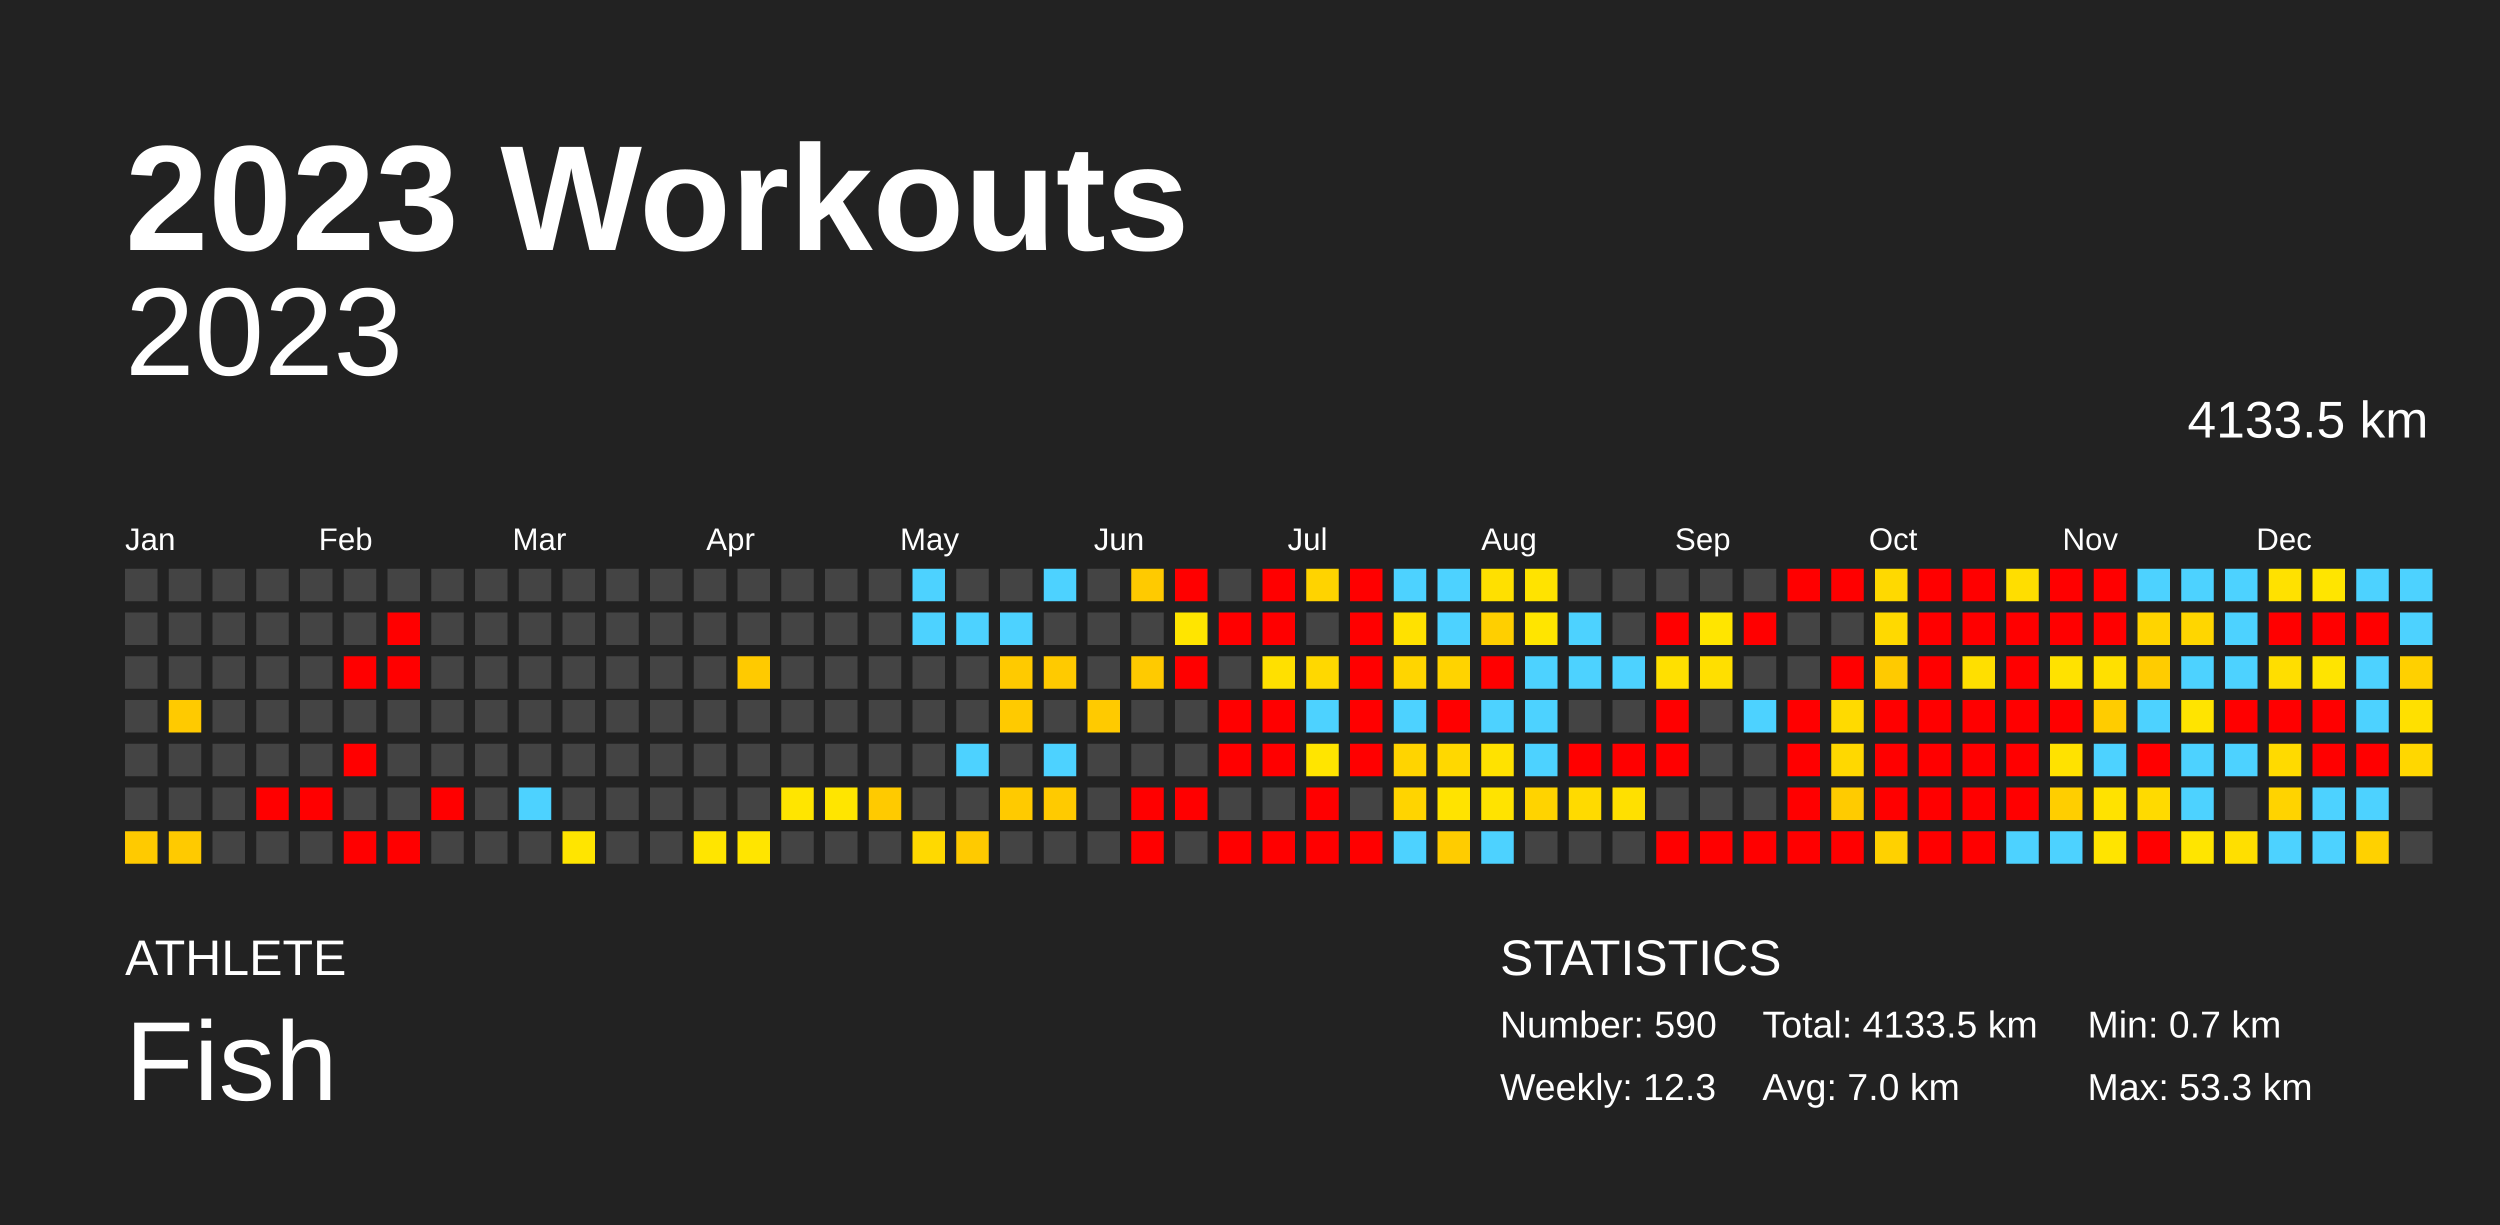
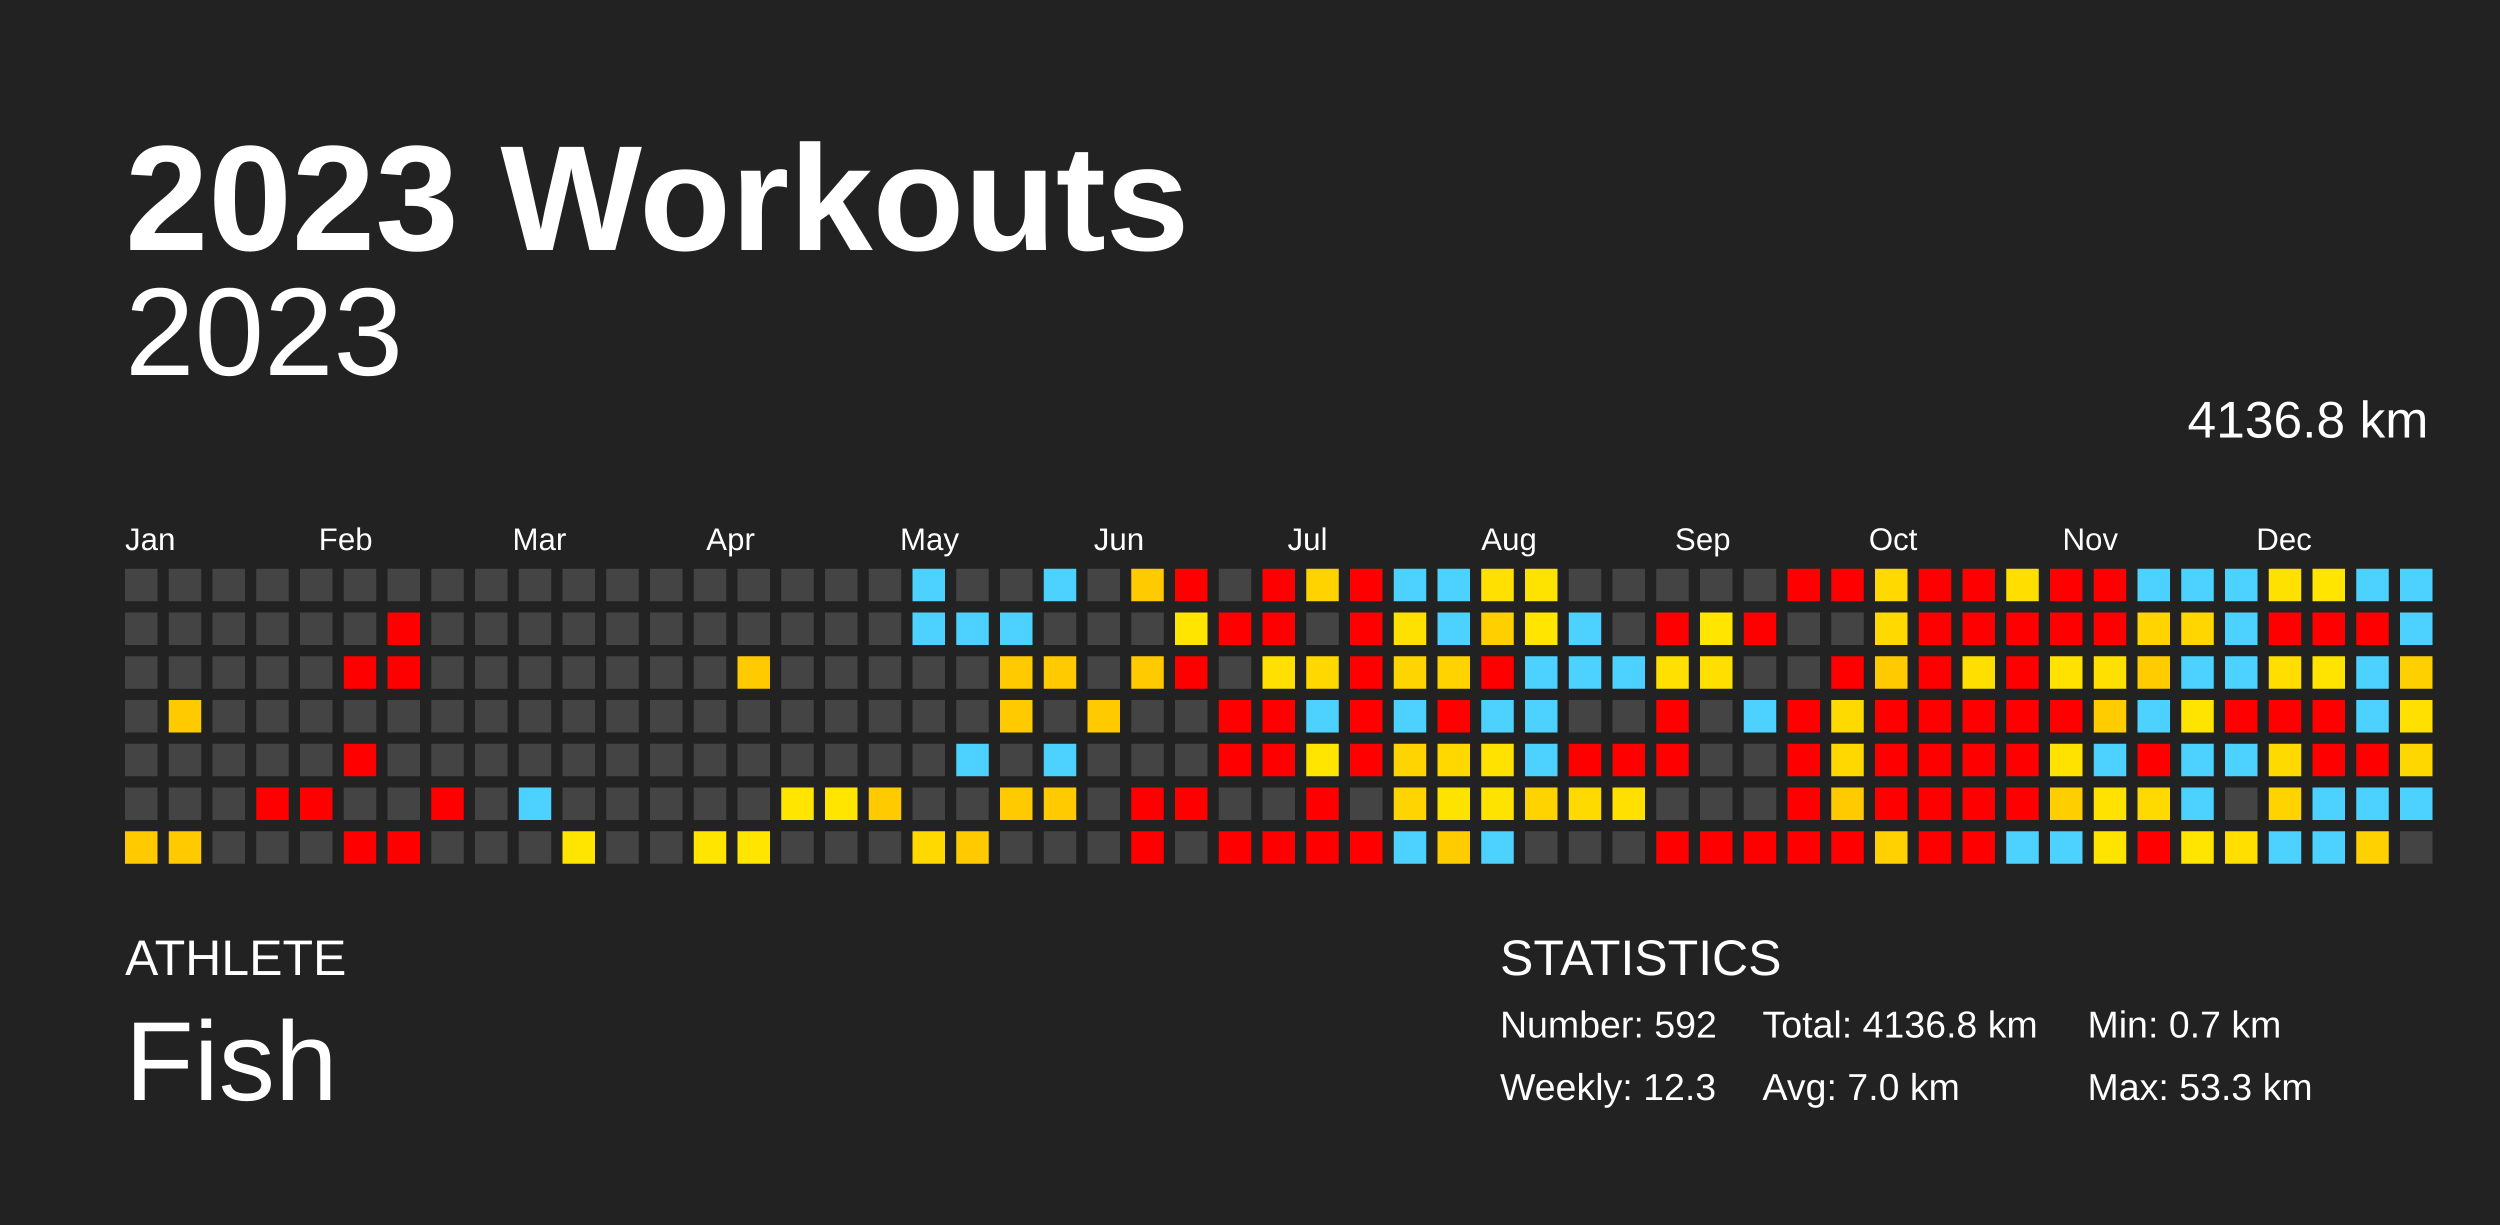
<svg xmlns="http://www.w3.org/2000/svg" baseProfile="full" height="98mm" version="1.1" viewBox="0,0,200,98" width="200mm">
  <defs />
  <rect fill="#222222" height="98" width="200" x="0" y="0" />
  <text fill="#FFFFFF" style="font-size:12px; font-family:Arial; font-weight:bold;" x="10" y="20">2023 Workouts</text>
  <text fill="#FFFFFF" style="font-size:4px; font-family:Arial" x="10" y="78">ATHLETE</text>
  <text fill="#FFFFFF" style="font-size:9px; font-family:Arial" x="10" y="88">Fish</text>
  <text fill="#FFFFFF" style="font-size:4px; font-family:Arial" x="120" y="78">STATISTICS</text>
-   <text fill="#FFFFFF" style="font-size:3px; font-family:Arial" x="120" y="83">Number: 590</text>
+   <text fill="#FFFFFF" style="font-size:3px; font-family:Arial" x="120" y="83">Number: 592</text>
  <text fill="#FFFFFF" style="font-size:3px; font-family:Arial" x="120" y="88">Weekly: 12.3</text>
-   <text fill="#FFFFFF" style="font-size:3px; font-family:Arial" x="141" y="83">Total: 4133.5 km</text>
+   <text fill="#FFFFFF" style="font-size:3px; font-family:Arial" x="141" y="83">Total: 4136.8 km</text>
  <text fill="#FFFFFF" style="font-size:3px; font-family:Arial" x="141" y="88">Avg: 7.0 km</text>
  <text fill="#FFFFFF" style="font-size:3px; font-family:Arial" x="167" y="83">Min: 0.7 km</text>
  <text fill="#FFFFFF" style="font-size:3px; font-family:Arial" x="167" y="88">Max: 53.3 km</text>
  <text alignment-baseline="hanging" fill="#FFFFFF" style="font-size:10.0px; font-family:Arial;" x="10" y="30">2023</text>
-   <text alignment-baseline="hanging" fill="#FFFFFF" style="font-size:4.125px; font-family:Arial;" x="175" y="35">4133.5 km</text>
+   <text alignment-baseline="hanging" fill="#FFFFFF" style="font-size:4.125px; font-family:Arial;" x="175" y="35">4136.8 km</text>
  <text fill="#FFFFFF" style="font-size:2.5px; font-family:Arial" x="10.0" y="44">Jan</text>
  <text fill="#FFFFFF" style="font-size:2.5px; font-family:Arial" x="25.5" y="44">Feb</text>
  <text fill="#FFFFFF" style="font-size:2.5px; font-family:Arial" x="41.0" y="44">Mar</text>
  <text fill="#FFFFFF" style="font-size:2.5px; font-family:Arial" x="56.5" y="44">Apr</text>
  <text fill="#FFFFFF" style="font-size:2.5px; font-family:Arial" x="72.0" y="44">May</text>
  <text fill="#FFFFFF" style="font-size:2.5px; font-family:Arial" x="87.5" y="44">Jun</text>
  <text fill="#FFFFFF" style="font-size:2.5px; font-family:Arial" x="103.0" y="44">Jul</text>
  <text fill="#FFFFFF" style="font-size:2.5px; font-family:Arial" x="118.5" y="44">Aug</text>
  <text fill="#FFFFFF" style="font-size:2.5px; font-family:Arial" x="134.0" y="44">Sep</text>
  <text fill="#FFFFFF" style="font-size:2.5px; font-family:Arial" x="149.5" y="44">Oct</text>
  <text fill="#FFFFFF" style="font-size:2.5px; font-family:Arial" x="165.0" y="44">Nov</text>
  <text fill="#FFFFFF" style="font-size:2.5px; font-family:Arial" x="180.5" y="44">Dec</text>
  <rect fill="#444444" height="2.6" width="2.6" x="10.0" y="45.5" />
  <rect fill="#444444" height="2.6" width="2.6" x="10.0" y="49.0" />
  <rect fill="#444444" height="2.6" width="2.6" x="10.0" y="52.5" />
  <rect fill="#444444" height="2.6" width="2.6" x="10.0" y="56.0" />
  <rect fill="#444444" height="2.6" width="2.6" x="10.0" y="59.5" />
  <rect fill="#444444" height="2.6" width="2.6" x="10.0" y="63.0" />
  <rect fill="#ffca00" height="2.6" width="2.6" x="10.0" y="66.5" />
  <rect fill="#444444" height="2.6" width="2.6" x="13.5" y="45.5" />
  <rect fill="#444444" height="2.6" width="2.6" x="13.5" y="49.0" />
  <rect fill="#444444" height="2.6" width="2.6" x="13.5" y="52.5" />
  <rect fill="#ffca00" height="2.6" width="2.6" x="13.5" y="56.0" />
  <rect fill="#444444" height="2.6" width="2.6" x="13.5" y="59.5" />
  <rect fill="#444444" height="2.6" width="2.6" x="13.5" y="63.0" />
  <rect fill="#ffca00" height="2.6" width="2.6" x="13.5" y="66.5" />
  <rect fill="#444444" height="2.6" width="2.6" x="17.0" y="45.5" />
  <rect fill="#444444" height="2.6" width="2.6" x="17.0" y="49.0" />
  <rect fill="#444444" height="2.6" width="2.6" x="17.0" y="52.5" />
  <rect fill="#444444" height="2.6" width="2.6" x="17.0" y="56.0" />
  <rect fill="#444444" height="2.6" width="2.6" x="17.0" y="59.5" />
  <rect fill="#444444" height="2.6" width="2.6" x="17.0" y="63.0" />
  <rect fill="#444444" height="2.6" width="2.6" x="17.0" y="66.5" />
  <rect fill="#444444" height="2.6" width="2.6" x="20.5" y="45.5" />
  <rect fill="#444444" height="2.6" width="2.6" x="20.5" y="49.0" />
  <rect fill="#444444" height="2.6" width="2.6" x="20.5" y="52.5" />
  <rect fill="#444444" height="2.6" width="2.6" x="20.5" y="56.0" />
  <rect fill="#444444" height="2.6" width="2.6" x="20.5" y="59.5" />
  <rect fill="red" height="2.6" width="2.6" x="20.5" y="63.0" />
  <rect fill="#444444" height="2.6" width="2.6" x="20.5" y="66.5" />
  <rect fill="#444444" height="2.6" width="2.6" x="24.0" y="45.5" />
  <rect fill="#444444" height="2.6" width="2.6" x="24.0" y="49.0" />
  <rect fill="#444444" height="2.6" width="2.6" x="24.0" y="52.5" />
  <rect fill="#444444" height="2.6" width="2.6" x="24.0" y="56.0" />
  <rect fill="#444444" height="2.6" width="2.6" x="24.0" y="59.5" />
  <rect fill="red" height="2.6" width="2.6" x="24.0" y="63.0" />
  <rect fill="#444444" height="2.6" width="2.6" x="24.0" y="66.5" />
  <rect fill="#444444" height="2.6" width="2.6" x="27.5" y="45.5" />
  <rect fill="#444444" height="2.6" width="2.6" x="27.5" y="49.0" />
  <rect fill="red" height="2.6" width="2.6" x="27.5" y="52.5" />
  <rect fill="#444444" height="2.6" width="2.6" x="27.5" y="56.0" />
  <rect fill="red" height="2.6" width="2.6" x="27.5" y="59.5" />
  <rect fill="#444444" height="2.6" width="2.6" x="27.5" y="63.0" />
  <rect fill="red" height="2.6" width="2.6" x="27.5" y="66.5" />
  <rect fill="#444444" height="2.6" width="2.6" x="31.0" y="45.5" />
  <rect fill="red" height="2.6" width="2.6" x="31.0" y="49.0" />
  <rect fill="red" height="2.6" width="2.6" x="31.0" y="52.5" />
  <rect fill="#444444" height="2.6" width="2.6" x="31.0" y="56.0" />
  <rect fill="#444444" height="2.6" width="2.6" x="31.0" y="59.5" />
  <rect fill="#444444" height="2.6" width="2.6" x="31.0" y="63.0" />
  <rect fill="red" height="2.6" width="2.6" x="31.0" y="66.5" />
  <rect fill="#444444" height="2.6" width="2.6" x="34.5" y="45.5" />
  <rect fill="#444444" height="2.6" width="2.6" x="34.5" y="49.0" />
  <rect fill="#444444" height="2.6" width="2.6" x="34.5" y="52.5" />
  <rect fill="#444444" height="2.6" width="2.6" x="34.5" y="56.0" />
  <rect fill="#444444" height="2.6" width="2.6" x="34.5" y="59.5" />
  <rect fill="red" height="2.6" width="2.6" x="34.5" y="63.0" />
  <rect fill="#444444" height="2.6" width="2.6" x="34.5" y="66.5" />
  <rect fill="#444444" height="2.6" width="2.6" x="38.0" y="45.5" />
  <rect fill="#444444" height="2.6" width="2.6" x="38.0" y="49.0" />
  <rect fill="#444444" height="2.6" width="2.6" x="38.0" y="52.5" />
  <rect fill="#444444" height="2.6" width="2.6" x="38.0" y="56.0" />
  <rect fill="#444444" height="2.6" width="2.6" x="38.0" y="59.5" />
  <rect fill="#444444" height="2.6" width="2.6" x="38.0" y="63.0" />
  <rect fill="#444444" height="2.6" width="2.6" x="38.0" y="66.5" />
  <rect fill="#444444" height="2.6" width="2.6" x="41.5" y="45.5" />
  <rect fill="#444444" height="2.6" width="2.6" x="41.5" y="49.0" />
  <rect fill="#444444" height="2.6" width="2.6" x="41.5" y="52.5" />
  <rect fill="#444444" height="2.6" width="2.6" x="41.5" y="56.0" />
  <rect fill="#444444" height="2.6" width="2.6" x="41.5" y="59.5" />
  <rect fill="#4dd2ff" height="2.6" width="2.6" x="41.5" y="63.0" />
  <rect fill="#444444" height="2.6" width="2.6" x="41.5" y="66.5" />
  <rect fill="#444444" height="2.6" width="2.6" x="45.0" y="45.5" />
  <rect fill="#444444" height="2.6" width="2.6" x="45.0" y="49.0" />
  <rect fill="#444444" height="2.6" width="2.6" x="45.0" y="52.5" />
  <rect fill="#444444" height="2.6" width="2.6" x="45.0" y="56.0" />
  <rect fill="#444444" height="2.6" width="2.6" x="45.0" y="59.5" />
  <rect fill="#444444" height="2.6" width="2.6" x="45.0" y="63.0" />
  <rect fill="#ffe500" height="2.6" width="2.6" x="45.0" y="66.5" />
  <rect fill="#444444" height="2.6" width="2.6" x="48.5" y="45.5" />
  <rect fill="#444444" height="2.6" width="2.6" x="48.5" y="49.0" />
  <rect fill="#444444" height="2.6" width="2.6" x="48.5" y="52.5" />
  <rect fill="#444444" height="2.6" width="2.6" x="48.5" y="56.0" />
  <rect fill="#444444" height="2.6" width="2.6" x="48.5" y="59.5" />
  <rect fill="#444444" height="2.6" width="2.6" x="48.5" y="63.0" />
  <rect fill="#444444" height="2.6" width="2.6" x="48.5" y="66.5" />
  <rect fill="#444444" height="2.6" width="2.6" x="52.0" y="45.5" />
  <rect fill="#444444" height="2.6" width="2.6" x="52.0" y="49.0" />
  <rect fill="#444444" height="2.6" width="2.6" x="52.0" y="52.5" />
  <rect fill="#444444" height="2.6" width="2.6" x="52.0" y="56.0" />
  <rect fill="#444444" height="2.6" width="2.6" x="52.0" y="59.5" />
  <rect fill="#444444" height="2.6" width="2.6" x="52.0" y="63.0" />
  <rect fill="#444444" height="2.6" width="2.6" x="52.0" y="66.5" />
  <rect fill="#444444" height="2.6" width="2.6" x="55.5" y="45.5" />
  <rect fill="#444444" height="2.6" width="2.6" x="55.5" y="49.0" />
  <rect fill="#444444" height="2.6" width="2.6" x="55.5" y="52.5" />
  <rect fill="#444444" height="2.6" width="2.6" x="55.5" y="56.0" />
  <rect fill="#444444" height="2.6" width="2.6" x="55.5" y="59.5" />
  <rect fill="#444444" height="2.6" width="2.6" x="55.5" y="63.0" />
  <rect fill="#ffe500" height="2.6" width="2.6" x="55.5" y="66.5" />
  <rect fill="#444444" height="2.6" width="2.6" x="59.0" y="45.5" />
  <rect fill="#444444" height="2.6" width="2.6" x="59.0" y="49.0" />
  <rect fill="#ffca00" height="2.6" width="2.6" x="59.0" y="52.5" />
  <rect fill="#444444" height="2.6" width="2.6" x="59.0" y="56.0" />
  <rect fill="#444444" height="2.6" width="2.6" x="59.0" y="59.5" />
  <rect fill="#444444" height="2.6" width="2.6" x="59.0" y="63.0" />
  <rect fill="#ffe500" height="2.6" width="2.6" x="59.0" y="66.5" />
  <rect fill="#444444" height="2.6" width="2.6" x="62.5" y="45.5" />
  <rect fill="#444444" height="2.6" width="2.6" x="62.5" y="49.0" />
  <rect fill="#444444" height="2.6" width="2.6" x="62.5" y="52.5" />
  <rect fill="#444444" height="2.6" width="2.6" x="62.5" y="56.0" />
  <rect fill="#444444" height="2.6" width="2.6" x="62.5" y="59.5" />
  <rect fill="#ffe500" height="2.6" width="2.6" x="62.5" y="63.0" />
  <rect fill="#444444" height="2.6" width="2.6" x="62.5" y="66.5" />
  <rect fill="#444444" height="2.6" width="2.6" x="66.0" y="45.5" />
  <rect fill="#444444" height="2.6" width="2.6" x="66.0" y="49.0" />
  <rect fill="#444444" height="2.6" width="2.6" x="66.0" y="52.5" />
  <rect fill="#444444" height="2.6" width="2.6" x="66.0" y="56.0" />
  <rect fill="#444444" height="2.6" width="2.6" x="66.0" y="59.5" />
  <rect fill="#ffe500" height="2.6" width="2.6" x="66.0" y="63.0" />
  <rect fill="#444444" height="2.6" width="2.6" x="66.0" y="66.5" />
  <rect fill="#444444" height="2.6" width="2.6" x="69.5" y="45.5" />
  <rect fill="#444444" height="2.6" width="2.6" x="69.5" y="49.0" />
  <rect fill="#444444" height="2.6" width="2.6" x="69.5" y="52.5" />
  <rect fill="#444444" height="2.6" width="2.6" x="69.5" y="56.0" />
  <rect fill="#444444" height="2.6" width="2.6" x="69.5" y="59.5" />
  <rect fill="#ffca00" height="2.6" width="2.6" x="69.5" y="63.0" />
  <rect fill="#444444" height="2.6" width="2.6" x="69.5" y="66.5" />
  <rect fill="#4dd2ff" height="2.6" width="2.6" x="73.0" y="45.5" />
  <rect fill="#4dd2ff" height="2.6" width="2.6" x="73.0" y="49.0" />
  <rect fill="#444444" height="2.6" width="2.6" x="73.0" y="52.5" />
  <rect fill="#444444" height="2.6" width="2.6" x="73.0" y="56.0" />
  <rect fill="#444444" height="2.6" width="2.6" x="73.0" y="59.5" />
  <rect fill="#444444" height="2.6" width="2.6" x="73.0" y="63.0" />
  <rect fill="#ffd900" height="2.6" width="2.6" x="73.0" y="66.5" />
  <rect fill="#444444" height="2.6" width="2.6" x="76.5" y="45.5" />
  <rect fill="#4dd2ff" height="2.6" width="2.6" x="76.5" y="49.0" />
  <rect fill="#444444" height="2.6" width="2.6" x="76.5" y="52.5" />
  <rect fill="#444444" height="2.6" width="2.6" x="76.5" y="56.0" />
  <rect fill="#4dd2ff" height="2.6" width="2.6" x="76.5" y="59.5" />
  <rect fill="#444444" height="2.6" width="2.6" x="76.5" y="63.0" />
  <rect fill="#ffca00" height="2.6" width="2.6" x="76.5" y="66.5" />
  <rect fill="#444444" height="2.6" width="2.6" x="80.0" y="45.5" />
  <rect fill="#4dd2ff" height="2.6" width="2.6" x="80.0" y="49.0" />
  <rect fill="#ffca00" height="2.6" width="2.6" x="80.0" y="52.5" />
  <rect fill="#ffca00" height="2.6" width="2.6" x="80.0" y="56.0" />
  <rect fill="#444444" height="2.6" width="2.6" x="80.0" y="59.5" />
  <rect fill="#ffca00" height="2.6" width="2.6" x="80.0" y="63.0" />
  <rect fill="#444444" height="2.6" width="2.6" x="80.0" y="66.5" />
  <rect fill="#4dd2ff" height="2.6" width="2.6" x="83.5" y="45.5" />
  <rect fill="#444444" height="2.6" width="2.6" x="83.5" y="49.0" />
  <rect fill="#ffca00" height="2.6" width="2.6" x="83.5" y="52.5" />
  <rect fill="#444444" height="2.6" width="2.6" x="83.5" y="56.0" />
  <rect fill="#4dd2ff" height="2.6" width="2.6" x="83.5" y="59.5" />
  <rect fill="#ffca00" height="2.6" width="2.6" x="83.5" y="63.0" />
  <rect fill="#444444" height="2.6" width="2.6" x="83.5" y="66.5" />
  <rect fill="#444444" height="2.6" width="2.6" x="87.0" y="45.5" />
  <rect fill="#444444" height="2.6" width="2.6" x="87.0" y="49.0" />
  <rect fill="#444444" height="2.6" width="2.6" x="87.0" y="52.5" />
  <rect fill="#ffca00" height="2.6" width="2.6" x="87.0" y="56.0" />
  <rect fill="#444444" height="2.6" width="2.6" x="87.0" y="59.5" />
  <rect fill="#444444" height="2.6" width="2.6" x="87.0" y="63.0" />
  <rect fill="#444444" height="2.6" width="2.6" x="87.0" y="66.5" />
  <rect fill="#ffca00" height="2.6" width="2.6" x="90.5" y="45.5" />
  <rect fill="#444444" height="2.6" width="2.6" x="90.5" y="49.0" />
  <rect fill="#ffca00" height="2.6" width="2.6" x="90.5" y="52.5" />
  <rect fill="#444444" height="2.6" width="2.6" x="90.5" y="56.0" />
  <rect fill="#444444" height="2.6" width="2.6" x="90.5" y="59.5" />
  <rect fill="red" height="2.6" width="2.6" x="90.5" y="63.0" />
  <rect fill="red" height="2.6" width="2.6" x="90.5" y="66.5" />
  <rect fill="red" height="2.6" width="2.6" x="94.0" y="45.5" />
  <rect fill="#ffe500" height="2.6" width="2.6" x="94.0" y="49.0" />
  <rect fill="red" height="2.6" width="2.6" x="94.0" y="52.5" />
  <rect fill="#444444" height="2.6" width="2.6" x="94.0" y="56.0" />
  <rect fill="#444444" height="2.6" width="2.6" x="94.0" y="59.5" />
  <rect fill="red" height="2.6" width="2.6" x="94.0" y="63.0" />
  <rect fill="#444444" height="2.6" width="2.6" x="94.0" y="66.5" />
  <rect fill="#444444" height="2.6" width="2.6" x="97.5" y="45.5" />
  <rect fill="red" height="2.6" width="2.6" x="97.5" y="49.0" />
  <rect fill="#444444" height="2.6" width="2.6" x="97.5" y="52.5" />
  <rect fill="red" height="2.6" width="2.6" x="97.5" y="56.0" />
  <rect fill="red" height="2.6" width="2.6" x="97.5" y="59.5" />
  <rect fill="#444444" height="2.6" width="2.6" x="97.5" y="63.0" />
  <rect fill="red" height="2.6" width="2.6" x="97.5" y="66.5" />
  <rect fill="red" height="2.6" width="2.6" x="101.0" y="45.5" />
  <rect fill="red" height="2.6" width="2.6" x="101.0" y="49.0" />
  <rect fill="#ffe000" height="2.6" width="2.6" x="101.0" y="52.5" />
  <rect fill="red" height="2.6" width="2.6" x="101.0" y="56.0" />
  <rect fill="red" height="2.6" width="2.6" x="101.0" y="59.5" />
  <rect fill="#444444" height="2.6" width="2.6" x="101.0" y="63.0" />
  <rect fill="red" height="2.6" width="2.6" x="101.0" y="66.5" />
  <rect fill="#ffd300" height="2.6" width="2.6" x="104.5" y="45.5" />
  <rect fill="#444444" height="2.6" width="2.6" x="104.5" y="49.0" />
  <rect fill="#ffd800" height="2.6" width="2.6" x="104.5" y="52.5" />
  <rect fill="#4dd2ff" height="2.6" width="2.6" x="104.5" y="56.0" />
  <rect fill="#ffe500" height="2.6" width="2.6" x="104.5" y="59.5" />
  <rect fill="red" height="2.6" width="2.6" x="104.5" y="63.0" />
  <rect fill="red" height="2.6" width="2.6" x="104.5" y="66.5" />
  <rect fill="red" height="2.6" width="2.6" x="108.0" y="45.5" />
  <rect fill="red" height="2.6" width="2.6" x="108.0" y="49.0" />
  <rect fill="red" height="2.6" width="2.6" x="108.0" y="52.5" />
  <rect fill="red" height="2.6" width="2.6" x="108.0" y="56.0" />
  <rect fill="red" height="2.6" width="2.6" x="108.0" y="59.5" />
  <rect fill="#444444" height="2.6" width="2.6" x="108.0" y="63.0" />
  <rect fill="red" height="2.6" width="2.6" x="108.0" y="66.5" />
  <rect fill="#4dd2ff" height="2.6" width="2.6" x="111.5" y="45.5" />
  <rect fill="#ffe100" height="2.6" width="2.6" x="111.5" y="49.0" />
  <rect fill="#ffd500" height="2.6" width="2.6" x="111.5" y="52.5" />
  <rect fill="#4dd2ff" height="2.6" width="2.6" x="111.5" y="56.0" />
  <rect fill="#ffd400" height="2.6" width="2.6" x="111.5" y="59.5" />
  <rect fill="#ffd400" height="2.6" width="2.6" x="111.5" y="63.0" />
  <rect fill="#4dd2ff" height="2.6" width="2.6" x="111.5" y="66.5" />
  <rect fill="#4dd2ff" height="2.6" width="2.6" x="115.0" y="45.5" />
  <rect fill="#4dd2ff" height="2.6" width="2.6" x="115.0" y="49.0" />
  <rect fill="#ffd300" height="2.6" width="2.6" x="115.0" y="52.5" />
  <rect fill="red" height="2.6" width="2.6" x="115.0" y="56.0" />
  <rect fill="#ffd800" height="2.6" width="2.6" x="115.0" y="59.5" />
  <rect fill="#ffe300" height="2.6" width="2.6" x="115.0" y="63.0" />
  <rect fill="#ffcc00" height="2.6" width="2.6" x="115.0" y="66.5" />
  <rect fill="#ffe000" height="2.6" width="2.6" x="118.5" y="45.5" />
  <rect fill="#ffcf00" height="2.6" width="2.6" x="118.5" y="49.0" />
  <rect fill="red" height="2.6" width="2.6" x="118.5" y="52.5" />
  <rect fill="#4dd2ff" height="2.6" width="2.6" x="118.5" y="56.0" />
  <rect fill="#ffe200" height="2.6" width="2.6" x="118.5" y="59.5" />
  <rect fill="#ffe300" height="2.6" width="2.6" x="118.5" y="63.0" />
  <rect fill="#4dd2ff" height="2.6" width="2.6" x="118.5" y="66.5" />
  <rect fill="#ffe300" height="2.6" width="2.6" x="122.0" y="45.5" />
  <rect fill="#ffe500" height="2.6" width="2.6" x="122.0" y="49.0" />
  <rect fill="#4dd2ff" height="2.6" width="2.6" x="122.0" y="52.5" />
  <rect fill="#4dd2ff" height="2.6" width="2.6" x="122.0" y="56.0" />
  <rect fill="#4dd2ff" height="2.6" width="2.6" x="122.0" y="59.5" />
  <rect fill="#ffd300" height="2.6" width="2.6" x="122.0" y="63.0" />
  <rect fill="#444444" height="2.6" width="2.6" x="122.0" y="66.5" />
  <rect fill="#444444" height="2.6" width="2.6" x="125.5" y="45.5" />
  <rect fill="#4dd2ff" height="2.6" width="2.6" x="125.5" y="49.0" />
  <rect fill="#4dd2ff" height="2.6" width="2.6" x="125.5" y="52.5" />
  <rect fill="#444444" height="2.6" width="2.6" x="125.5" y="56.0" />
  <rect fill="red" height="2.6" width="2.6" x="125.5" y="59.5" />
  <rect fill="#ffda00" height="2.6" width="2.6" x="125.5" y="63.0" />
  <rect fill="#444444" height="2.6" width="2.6" x="125.5" y="66.5" />
  <rect fill="#444444" height="2.6" width="2.6" x="129.0" y="45.5" />
  <rect fill="#444444" height="2.6" width="2.6" x="129.0" y="49.0" />
  <rect fill="#4dd2ff" height="2.6" width="2.6" x="129.0" y="52.5" />
  <rect fill="#444444" height="2.6" width="2.6" x="129.0" y="56.0" />
  <rect fill="red" height="2.6" width="2.6" x="129.0" y="59.5" />
  <rect fill="#ffe000" height="2.6" width="2.6" x="129.0" y="63.0" />
  <rect fill="#444444" height="2.6" width="2.6" x="129.0" y="66.5" />
  <rect fill="#444444" height="2.6" width="2.6" x="132.5" y="45.5" />
  <rect fill="red" height="2.6" width="2.6" x="132.5" y="49.0" />
  <rect fill="#ffe000" height="2.6" width="2.6" x="132.5" y="52.5" />
  <rect fill="red" height="2.6" width="2.6" x="132.5" y="56.0" />
  <rect fill="red" height="2.6" width="2.6" x="132.5" y="59.5" />
  <rect fill="#444444" height="2.6" width="2.6" x="132.5" y="63.0" />
  <rect fill="red" height="2.6" width="2.6" x="132.5" y="66.5" />
  <rect fill="#444444" height="2.6" width="2.6" x="136.0" y="45.5" />
  <rect fill="#ffe500" height="2.6" width="2.6" x="136.0" y="49.0" />
  <rect fill="#ffdf00" height="2.6" width="2.6" x="136.0" y="52.5" />
  <rect fill="#444444" height="2.6" width="2.6" x="136.0" y="56.0" />
  <rect fill="#444444" height="2.6" width="2.6" x="136.0" y="59.5" />
  <rect fill="#444444" height="2.6" width="2.6" x="136.0" y="63.0" />
  <rect fill="red" height="2.6" width="2.6" x="136.0" y="66.5" />
  <rect fill="#444444" height="2.6" width="2.6" x="139.5" y="45.5" />
  <rect fill="red" height="2.6" width="2.6" x="139.5" y="49.0" />
  <rect fill="#444444" height="2.6" width="2.6" x="139.5" y="52.5" />
  <rect fill="#4dd2ff" height="2.6" width="2.6" x="139.5" y="56.0" />
  <rect fill="#444444" height="2.6" width="2.6" x="139.5" y="59.5" />
  <rect fill="#444444" height="2.6" width="2.6" x="139.5" y="63.0" />
  <rect fill="red" height="2.6" width="2.6" x="139.5" y="66.5" />
  <rect fill="red" height="2.6" width="2.6" x="143.0" y="45.5" />
  <rect fill="#444444" height="2.6" width="2.6" x="143.0" y="49.0" />
  <rect fill="#444444" height="2.6" width="2.6" x="143.0" y="52.5" />
  <rect fill="red" height="2.6" width="2.6" x="143.0" y="56.0" />
  <rect fill="red" height="2.6" width="2.6" x="143.0" y="59.5" />
  <rect fill="red" height="2.6" width="2.6" x="143.0" y="63.0" />
  <rect fill="red" height="2.6" width="2.6" x="143.0" y="66.5" />
  <rect fill="red" height="2.6" width="2.6" x="146.5" y="45.5" />
  <rect fill="#444444" height="2.6" width="2.6" x="146.5" y="49.0" />
  <rect fill="red" height="2.6" width="2.6" x="146.5" y="52.5" />
  <rect fill="#ffda00" height="2.6" width="2.6" x="146.5" y="56.0" />
  <rect fill="#ffd800" height="2.6" width="2.6" x="146.5" y="59.5" />
  <rect fill="#ffcb00" height="2.6" width="2.6" x="146.5" y="63.0" />
  <rect fill="red" height="2.6" width="2.6" x="146.5" y="66.5" />
  <rect fill="#ffd900" height="2.6" width="2.6" x="150.0" y="45.5" />
  <rect fill="#ffd900" height="2.6" width="2.6" x="150.0" y="49.0" />
  <rect fill="#ffca00" height="2.6" width="2.6" x="150.0" y="52.5" />
  <rect fill="red" height="2.6" width="2.6" x="150.0" y="56.0" />
  <rect fill="red" height="2.6" width="2.6" x="150.0" y="59.5" />
  <rect fill="red" height="2.6" width="2.6" x="150.0" y="63.0" />
  <rect fill="#ffd100" height="2.6" width="2.6" x="150.0" y="66.5" />
  <rect fill="red" height="2.6" width="2.6" x="153.5" y="45.5" />
  <rect fill="red" height="2.6" width="2.6" x="153.5" y="49.0" />
  <rect fill="red" height="2.6" width="2.6" x="153.5" y="52.5" />
  <rect fill="red" height="2.6" width="2.6" x="153.5" y="56.0" />
  <rect fill="red" height="2.6" width="2.6" x="153.5" y="59.5" />
  <rect fill="red" height="2.6" width="2.6" x="153.5" y="63.0" />
  <rect fill="red" height="2.6" width="2.6" x="153.5" y="66.5" />
  <rect fill="red" height="2.6" width="2.6" x="157.0" y="45.5" />
  <rect fill="red" height="2.6" width="2.6" x="157.0" y="49.0" />
  <rect fill="#ffdf00" height="2.6" width="2.6" x="157.0" y="52.5" />
  <rect fill="red" height="2.6" width="2.6" x="157.0" y="56.0" />
  <rect fill="red" height="2.6" width="2.6" x="157.0" y="59.5" />
  <rect fill="red" height="2.6" width="2.6" x="157.0" y="63.0" />
  <rect fill="red" height="2.6" width="2.6" x="157.0" y="66.5" />
  <rect fill="#ffde00" height="2.6" width="2.6" x="160.5" y="45.5" />
  <rect fill="red" height="2.6" width="2.6" x="160.5" y="49.0" />
  <rect fill="red" height="2.6" width="2.6" x="160.5" y="52.5" />
  <rect fill="red" height="2.6" width="2.6" x="160.5" y="56.0" />
  <rect fill="red" height="2.6" width="2.6" x="160.5" y="59.5" />
  <rect fill="red" height="2.6" width="2.6" x="160.5" y="63.0" />
  <rect fill="#4dd2ff" height="2.6" width="2.6" x="160.5" y="66.5" />
  <rect fill="red" height="2.6" width="2.6" x="164.0" y="45.5" />
  <rect fill="red" height="2.6" width="2.6" x="164.0" y="49.0" />
  <rect fill="#ffe200" height="2.6" width="2.6" x="164.0" y="52.5" />
  <rect fill="red" height="2.6" width="2.6" x="164.0" y="56.0" />
  <rect fill="#ffe200" height="2.6" width="2.6" x="164.0" y="59.5" />
  <rect fill="#ffce00" height="2.6" width="2.6" x="164.0" y="63.0" />
  <rect fill="#4dd2ff" height="2.6" width="2.6" x="164.0" y="66.5" />
  <rect fill="red" height="2.6" width="2.6" x="167.5" y="45.5" />
  <rect fill="red" height="2.6" width="2.6" x="167.5" y="49.0" />
  <rect fill="#ffe000" height="2.6" width="2.6" x="167.5" y="52.5" />
  <rect fill="#ffcc00" height="2.6" width="2.6" x="167.5" y="56.0" />
  <rect fill="#4dd2ff" height="2.6" width="2.6" x="167.5" y="59.5" />
  <rect fill="#ffe200" height="2.6" width="2.6" x="167.5" y="63.0" />
  <rect fill="#ffe400" height="2.6" width="2.6" x="167.5" y="66.5" />
  <rect fill="#4dd2ff" height="2.6" width="2.6" x="171.0" y="45.5" />
  <rect fill="#ffd400" height="2.6" width="2.6" x="171.0" y="49.0" />
  <rect fill="#ffcc00" height="2.6" width="2.6" x="171.0" y="52.5" />
  <rect fill="#4dd2ff" height="2.6" width="2.6" x="171.0" y="56.0" />
  <rect fill="red" height="2.6" width="2.6" x="171.0" y="59.5" />
  <rect fill="#ffda00" height="2.6" width="2.6" x="171.0" y="63.0" />
  <rect fill="red" height="2.6" width="2.6" x="171.0" y="66.5" />
  <rect fill="#4dd2ff" height="2.6" width="2.6" x="174.5" y="45.5" />
  <rect fill="#ffd600" height="2.6" width="2.6" x="174.5" y="49.0" />
  <rect fill="#4dd2ff" height="2.6" width="2.6" x="174.5" y="52.5" />
  <rect fill="#ffe400" height="2.6" width="2.6" x="174.5" y="56.0" />
  <rect fill="#4dd2ff" height="2.6" width="2.6" x="174.5" y="59.5" />
  <rect fill="#4dd2ff" height="2.6" width="2.6" x="174.5" y="63.0" />
  <rect fill="#ffe500" height="2.6" width="2.6" x="174.5" y="66.5" />
  <rect fill="#4dd2ff" height="2.6" width="2.6" x="178.0" y="45.5" />
  <rect fill="#4dd2ff" height="2.6" width="2.6" x="178.0" y="49.0" />
  <rect fill="#4dd2ff" height="2.6" width="2.6" x="178.0" y="52.5" />
  <rect fill="red" height="2.6" width="2.6" x="178.0" y="56.0" />
  <rect fill="#4dd2ff" height="2.6" width="2.6" x="178.0" y="59.5" />
  <rect fill="#444444" height="2.6" width="2.6" x="178.0" y="63.0" />
  <rect fill="#ffdf00" height="2.6" width="2.6" x="178.0" y="66.5" />
  <rect fill="#ffe100" height="2.6" width="2.6" x="181.5" y="45.5" />
  <rect fill="red" height="2.6" width="2.6" x="181.5" y="49.0" />
  <rect fill="#ffde00" height="2.6" width="2.6" x="181.5" y="52.5" />
  <rect fill="red" height="2.6" width="2.6" x="181.5" y="56.0" />
  <rect fill="#ffda00" height="2.6" width="2.6" x="181.5" y="59.5" />
  <rect fill="#ffd300" height="2.6" width="2.6" x="181.5" y="63.0" />
  <rect fill="#4dd2ff" height="2.6" width="2.6" x="181.5" y="66.5" />
  <rect fill="#ffe500" height="2.6" width="2.6" x="185.0" y="45.5" />
  <rect fill="red" height="2.6" width="2.6" x="185.0" y="49.0" />
  <rect fill="#ffe400" height="2.6" width="2.6" x="185.0" y="52.5" />
  <rect fill="red" height="2.6" width="2.6" x="185.0" y="56.0" />
  <rect fill="red" height="2.6" width="2.6" x="185.0" y="59.5" />
  <rect fill="#4dd2ff" height="2.6" width="2.6" x="185.0" y="63.0" />
  <rect fill="#4dd2ff" height="2.6" width="2.6" x="185.0" y="66.5" />
  <rect fill="#4dd2ff" height="2.6" width="2.6" x="188.5" y="45.5" />
  <rect fill="red" height="2.6" width="2.6" x="188.5" y="49.0" />
  <rect fill="#4dd2ff" height="2.6" width="2.6" x="188.5" y="52.5" />
  <rect fill="#4dd2ff" height="2.6" width="2.6" x="188.5" y="56.0" />
  <rect fill="red" height="2.6" width="2.6" x="188.5" y="59.5" />
  <rect fill="#4dd2ff" height="2.6" width="2.6" x="188.5" y="63.0" />
  <rect fill="#ffd100" height="2.6" width="2.6" x="188.5" y="66.5" />
  <rect fill="#4dd2ff" height="2.6" width="2.6" x="192.0" y="45.5" />
  <rect fill="#4dd2ff" height="2.6" width="2.6" x="192.0" y="49.0" />
  <rect fill="#ffd000" height="2.6" width="2.6" x="192.0" y="52.5" />
  <rect fill="#ffe000" height="2.6" width="2.6" x="192.0" y="56.0" />
  <rect fill="#ffd700" height="2.6" width="2.6" x="192.0" y="59.5" />
-   <rect fill="#444444" height="2.6" width="2.6" x="192.0" y="63.0" />
+   <rect fill="#4dd2ff" height="2.6" width="2.6" x="192.0" y="63.0" />
  <rect fill="#444444" height="2.6" width="2.6" x="192.0" y="66.5" />
</svg>
